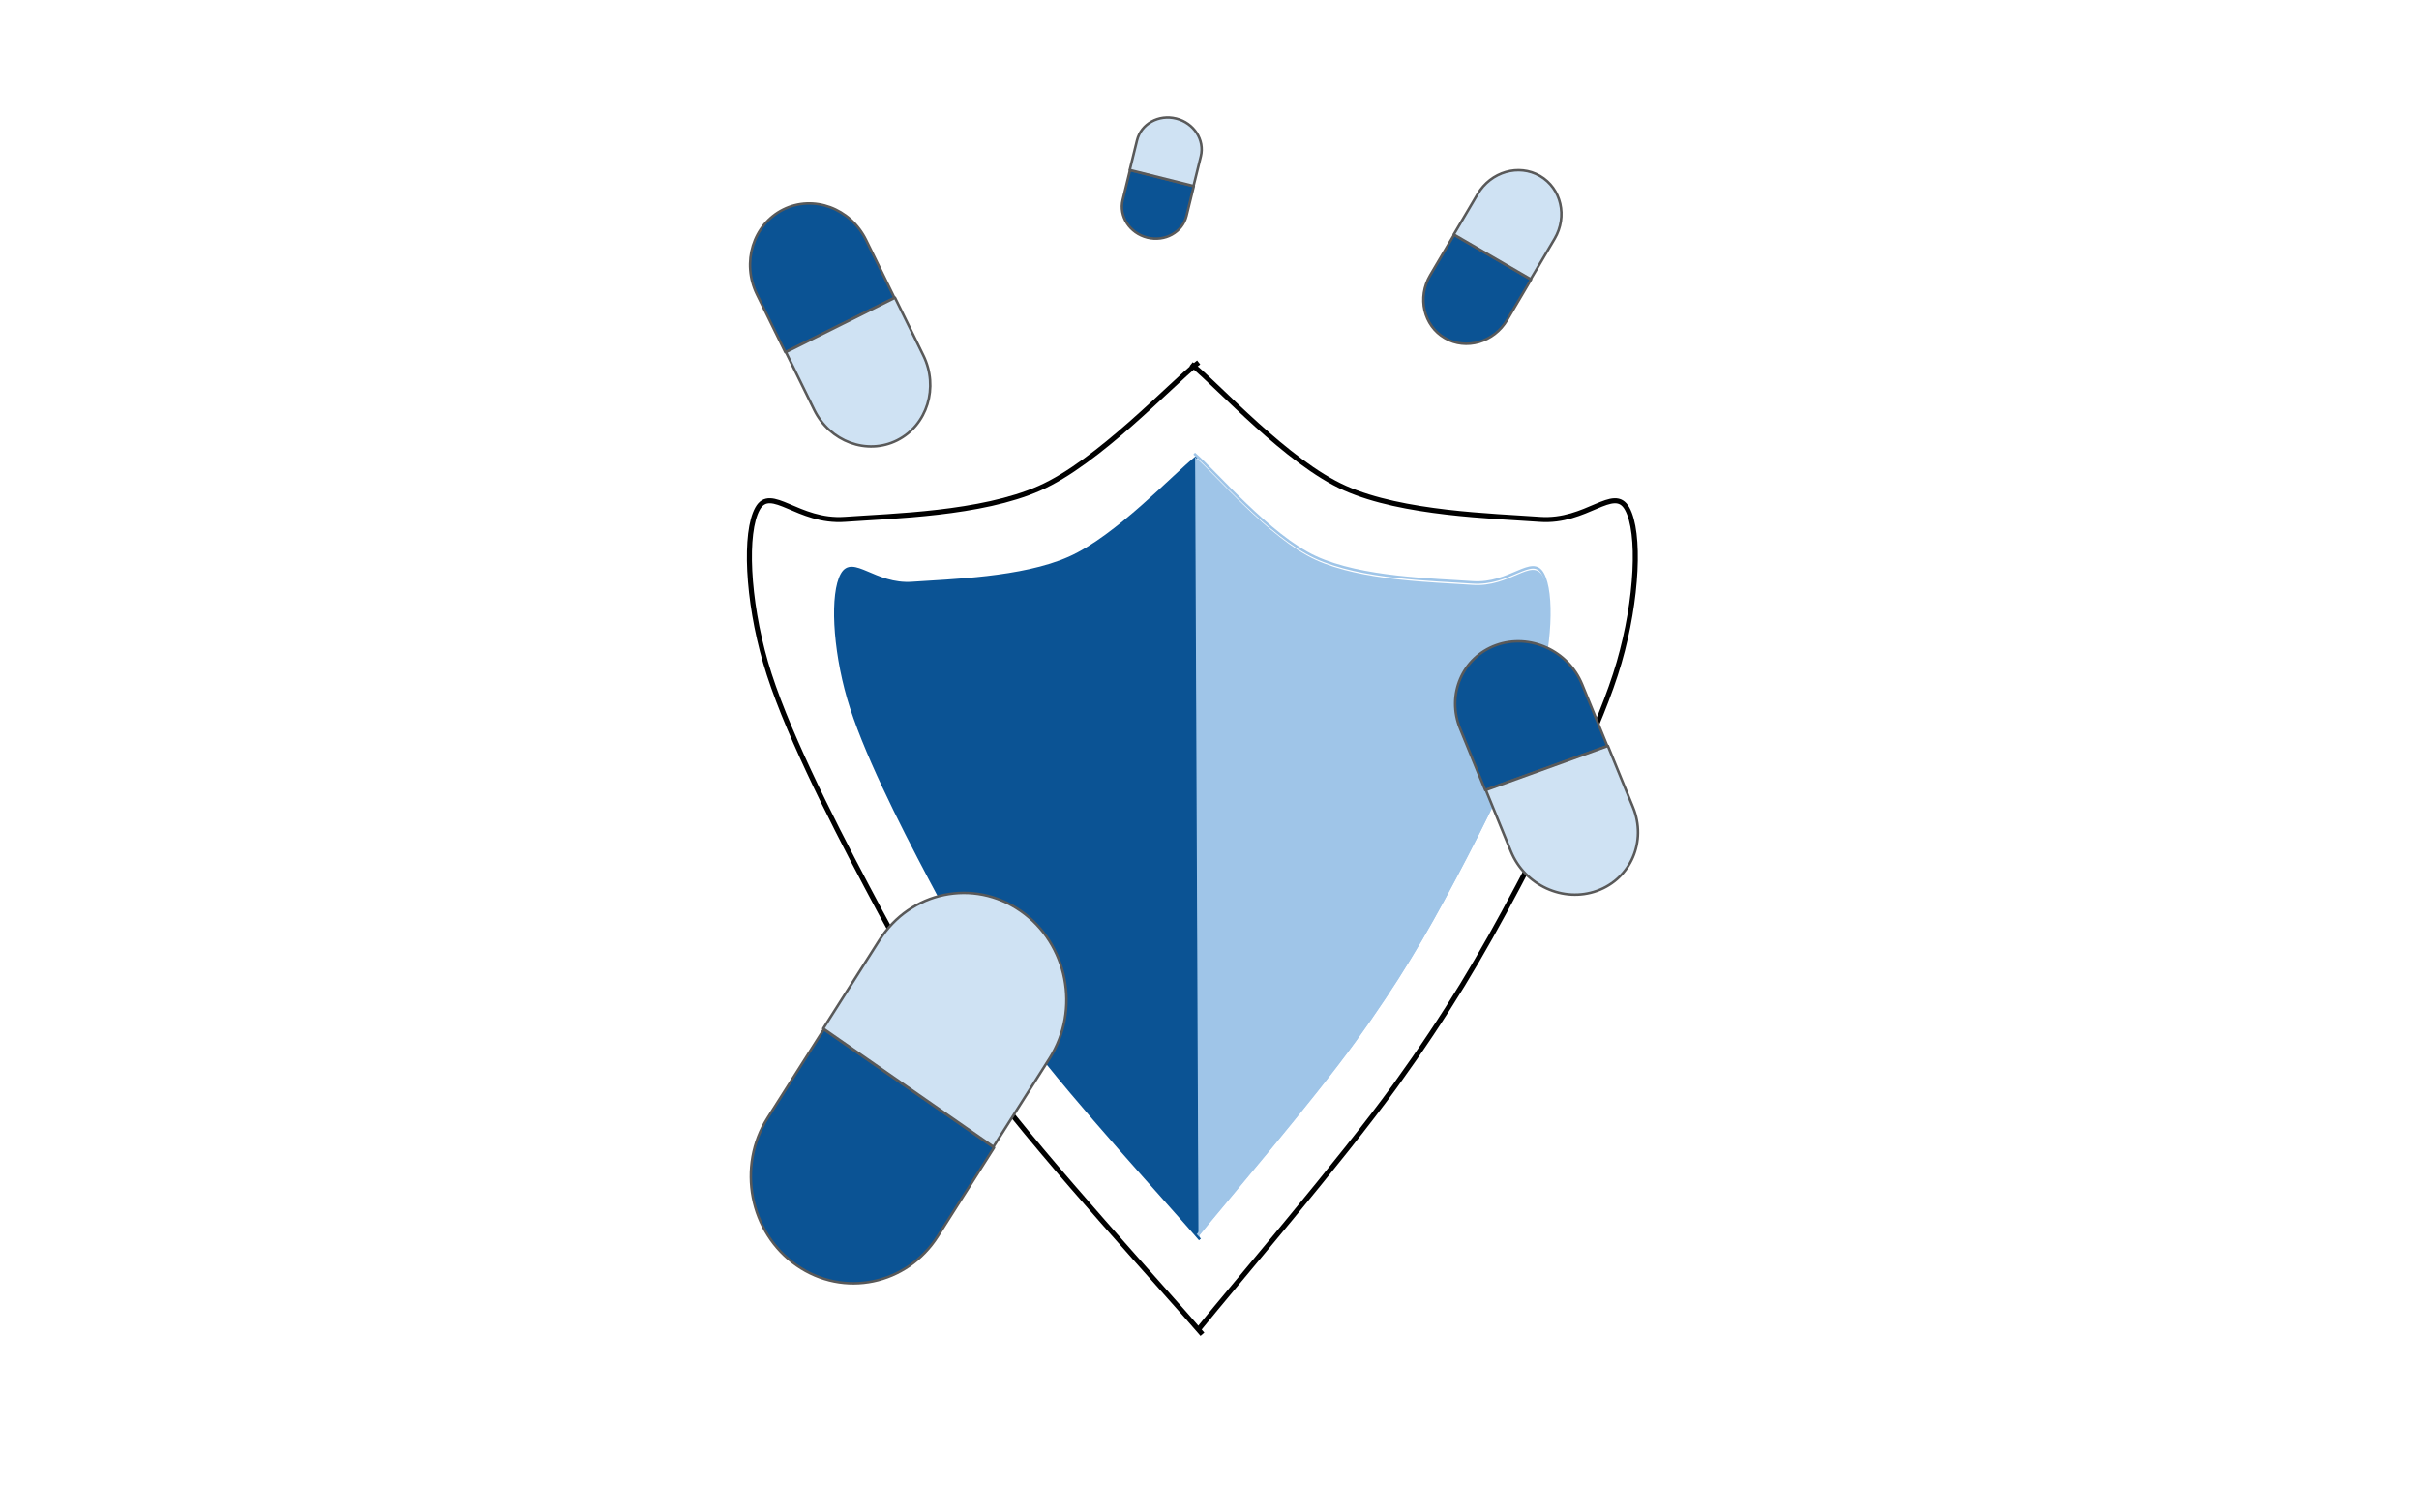
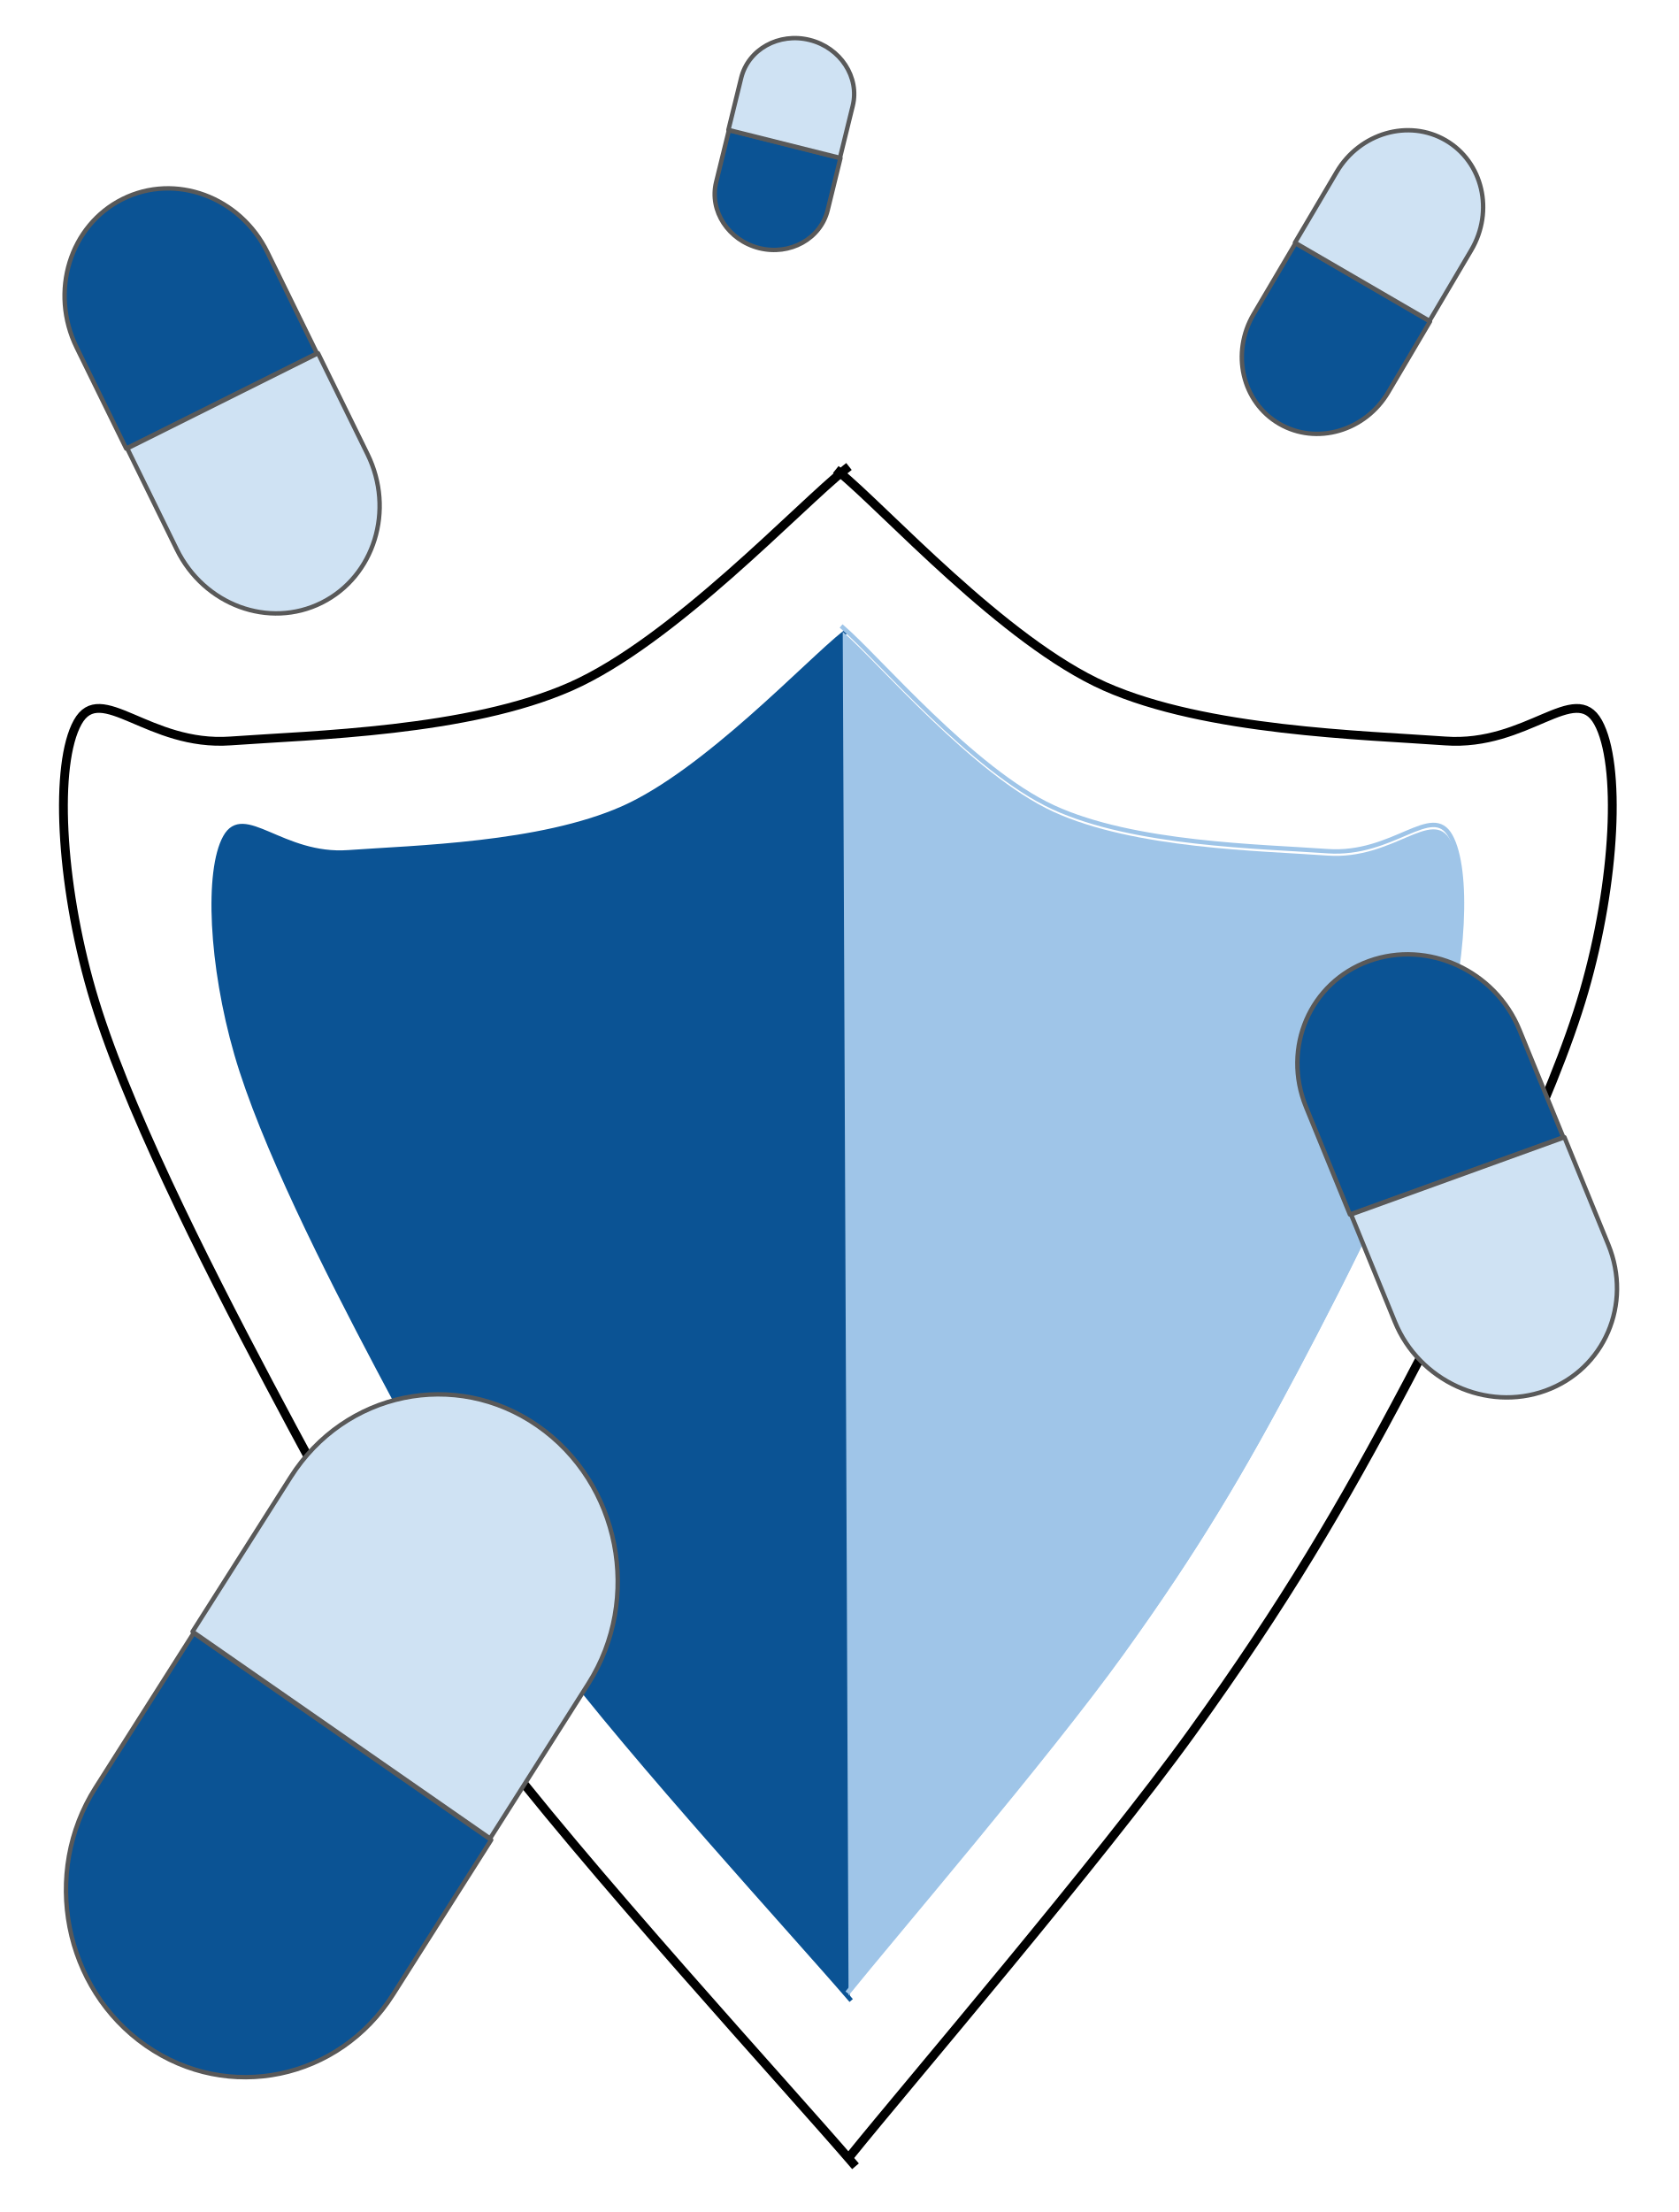
- <svg xmlns="http://www.w3.org/2000/svg" width="960" height="600" stroke-miterlimit="10" stroke-linecap="square" fill="none" version="1.1">
+ <svg xmlns="http://www.w3.org/2000/svg" width="381" height="502" version="1.1" fill="none" stroke-linecap="square" stroke-miterlimit="10">
  <clipPath id="g35b24b9a603_18_12.0">
-     <path id="svg_1" clip-rule="nonzero" d="m0,0l960,0l0,600l-960,0l0,-600z" />
+     <path d="m0,0l960,0l0,600l-960,0l0,-600z" clip-rule="nonzero" id="svg_1" />
  </clipPath>
  <g>
-     <path id="svg_4" fill-rule="evenodd" d="m474.926,144.488c-10.395,8.218 -39.103,39.028 -62.369,49.306c-23.266,10.278 -58.573,11.007 -77.228,12.36c-18.655,1.353 -29.45,-13.705 -34.703,-4.241c-5.253,9.464 -4.034,36.045 3.185,61.023c7.219,24.978 25.296,60.817 40.127,88.845c14.83,28.028 26.756,49.807 48.856,79.321c22.1,29.514 69.788,81.469 83.745,97.763" fill-opacity="0" fill="#000000" />
-     <path id="svg_5" fill-rule="evenodd" d="m474.926,144.488c-10.395,8.218 -39.103,39.028 -62.369,49.306c-23.266,10.278 -58.573,11.007 -77.228,12.36c-18.655,1.353 -29.45,-13.705 -34.703,-4.241c-5.253,9.464 -4.034,36.045 3.185,61.023c7.219,24.978 25.296,60.817 40.127,88.845c14.83,28.028 26.756,49.807 48.856,79.321c22.1,29.514 69.788,81.469 83.745,97.763" stroke-linejoin="round" stroke-width="2" stroke="#000000" />
-     <path id="svg_6" fill-rule="evenodd" d="m473.497,145.171c10.055,8.103 37.404,38.451 60.33,48.615c22.926,10.164 58.575,11.017 77.228,12.372c18.653,1.355 29.437,-13.705 34.69,-4.241c5.253,9.464 4.045,36.047 -3.172,61.023c-7.216,24.976 -25.296,60.805 -40.127,88.833c-14.83,28.028 -27.815,50.126 -48.856,79.333c-21.041,29.207 -64.49,79.924 -77.388,95.909" fill-opacity="0" fill="#000000" />
-     <path id="svg_7" fill-rule="evenodd" d="m473.497,145.171c10.055,8.103 37.404,38.451 60.33,48.615c22.926,10.164 58.575,11.017 77.228,12.372c18.653,1.355 29.437,-13.705 34.69,-4.241c5.253,9.464 4.045,36.047 -3.172,61.023c-7.216,24.976 -25.296,60.805 -40.127,88.833c-14.83,28.028 -27.815,50.126 -48.856,79.333c-21.041,29.207 -64.49,79.924 -77.388,95.909" stroke-linejoin="round" stroke-width="2" stroke="#000000" />
-     <path id="svg_8" fill-rule="evenodd" d="m474.586,181.698c-8.378,6.626 -31.516,31.469 -50.268,39.756c-18.752,8.287 -47.209,8.875 -62.245,9.966c-15.036,1.091 -23.736,-11.05 -27.97,-3.42c-4.234,7.631 -3.251,29.064 2.567,49.204c5.818,20.14 20.388,49.037 32.341,71.636c11.953,22.599 21.564,40.159 39.377,63.957c17.812,23.797 56.247,65.689 67.497,78.827" fill="#0b5394" />
-     <path id="svg_9" fill-rule="evenodd" d="m474.586,181.698c-8.378,6.626 -31.516,31.469 -50.268,39.756c-18.752,8.287 -47.209,8.875 -62.245,9.966c-15.036,1.091 -23.736,-11.05 -27.97,-3.42c-4.234,7.631 -3.251,29.064 2.567,49.204c5.818,20.14 20.388,49.037 32.341,71.636c11.953,22.599 21.564,40.159 39.377,63.957c17.812,23.797 56.247,65.689 67.497,78.827" stroke-linejoin="round" stroke="#0b5394" />
-     <path id="svg_10" fill-rule="evenodd" d="m474.295,181.389c7.961,6.802 29.432,32.348 47.766,40.811c18.333,8.463 47.2,8.875 62.234,9.966c15.034,1.091 23.736,-11.05 27.97,-3.42c4.234,7.631 3.249,29.064 -2.567,49.204c-5.816,20.14 -20.378,49.037 -32.331,71.636c-11.953,22.599 -22.429,40.409 -39.387,63.957c-16.958,23.548 -51.969,64.444 -62.363,77.332" fill="#9fc5e8" />
-     <path id="svg_11" fill-rule="evenodd" d="m474.295,180.389c7.961,6.802 29.432,32.348 47.766,40.811c18.333,8.463 47.2,8.875 62.234,9.966c15.034,1.091 23.736,-11.05 27.97,-3.42c4.234,7.631 3.249,29.064 -2.567,49.204c-5.816,20.14 -20.378,49.037 -32.331,71.636c-11.953,22.599 -22.429,40.409 -39.387,63.957c-16.958,23.548 -51.969,64.444 -62.363,77.332" stroke-linejoin="round" stroke="#9fc5e8" />
-     <path id="svg_12" fill-rule="evenodd" d="m589.42,313.621l-9.957,-24.375l0,0c-5.499,-13.462 0.886,-28.297 14.262,-33.134c13.376,-4.837 28.677,2.154 34.177,15.616l9.957,24.375l-48.439,17.517z" fill="#0b5394" />
-     <path id="svg_13" fill-rule="evenodd" d="m589.42,313.621l-9.957,-24.375l0,0c-5.499,-13.462 0.886,-28.297 14.262,-33.134c13.376,-4.837 28.677,2.154 34.177,15.616l9.957,24.375l-48.439,17.517z" stroke-linejoin="round" stroke="#595959" />
-     <path id="svg_14" fill-rule="evenodd" d="m638.116,296.094l9.957,24.375l0,0c5.499,13.462 -0.886,28.297 -14.262,33.134c-13.376,4.837 -28.677,-2.154 -34.177,-15.617l-9.957,-24.375l48.439,-17.517z" fill="#cfe2f3" />
-     <path id="svg_15" fill-rule="evenodd" d="m638.116,296.094l9.957,24.375l0,0c5.499,13.462 -0.886,28.297 -14.262,33.134c-13.376,4.837 -28.677,-2.154 -34.177,-15.617l-9.957,-24.375l48.439,-17.517z" stroke-linejoin="round" stroke="#595959" />
-     <path id="svg_16" fill-rule="evenodd" d="m394.494,455.554l-22.284,35.095l0,0c-12.307,19.383 -37.403,24.588 -56.052,11.626c-18.65,-12.962 -23.791,-39.182 -11.484,-58.564l22.284,-35.095l67.536,46.938z" fill="#0b5394" />
-     <path id="svg_17" fill-rule="evenodd" d="m394.494,455.554l-22.284,35.095l0,0c-12.307,19.383 -37.403,24.588 -56.052,11.626c-18.65,-12.962 -23.791,-39.182 -11.484,-58.564l22.284,-35.095l67.536,46.938z" stroke-linejoin="round" stroke="#595959" />
-     <path id="svg_18" fill-rule="evenodd" d="m326.707,408.291l22.284,-35.095l0,0c12.307,-19.383 37.403,-24.588 56.052,-11.626c18.65,12.962 23.791,39.182 11.484,58.564l-22.284,35.095l-67.536,-46.938z" fill="#cfe2f3" />
-     <path id="svg_19" fill-rule="evenodd" d="m326.707,408.291l22.284,-35.095l0,0c12.307,-19.383 37.403,-24.588 56.052,-11.626c18.65,12.962 23.791,39.182 11.484,58.564l-22.284,35.095l-67.536,-46.938z" stroke-linejoin="round" stroke="#595959" />
-     <path id="svg_20" fill-rule="evenodd" d="m311.647,139.798l-11.239,-22.913l0,0c-6.207,-12.655 -1.545,-27.749 10.414,-33.713c11.959,-5.965 26.685,-0.542 32.892,12.113l11.239,22.913l-43.306,21.6z" fill="#0b5394" />
-     <path id="svg_21" fill-rule="evenodd" d="m311.647,139.798l-11.239,-22.913l0,0c-6.207,-12.655 -1.545,-27.749 10.414,-33.713c11.959,-5.965 26.685,-0.542 32.892,12.113l11.239,22.913l-43.306,21.6z" stroke-linejoin="round" stroke="#595959" />
-     <path id="svg_22" fill-rule="evenodd" d="m355.19,118.165l11.239,22.913l0,0c6.207,12.655 1.545,27.749 -10.414,33.713c-11.959,5.965 -26.685,0.542 -32.892,-12.113l-11.239,-22.913l43.306,-21.6z" fill="#cfe2f3" />
-     <path id="svg_23" fill-rule="evenodd" d="m355.19,118.165l11.239,22.913l0,0c6.207,12.655 1.545,27.749 -10.414,33.713c-11.959,5.965 -26.685,0.542 -32.892,-12.113l-11.239,-22.913l43.306,-21.6z" stroke-linejoin="round" stroke="#595959" />
-     <path id="svg_24" fill-rule="evenodd" d="m607.598,110.955l-9.473,16.047l0,0c-5.232,8.862 -16.31,12.073 -24.742,7.171c-8.433,-4.902 -11.028,-16.06 -5.796,-24.923l9.473,-16.047l30.538,17.752z" fill="#0b5394" />
-     <path id="svg_25" fill-rule="evenodd" d="m607.598,110.955l-9.473,16.047l0,0c-5.232,8.862 -16.31,12.073 -24.742,7.171c-8.433,-4.902 -11.028,-16.06 -5.796,-24.923l9.473,-16.047l30.538,17.752z" stroke-linejoin="round" stroke="#595959" />
-     <path id="svg_26" fill-rule="evenodd" d="m576.945,93.071l9.473,-16.047l0,0c5.232,-8.862 16.309,-12.073 24.742,-7.171c8.433,4.902 11.028,16.06 5.796,24.923l-9.473,16.047l-30.538,-17.752z" fill="#cfe2f3" />
-     <path id="svg_27" fill-rule="evenodd" d="m576.945,93.071l9.473,-16.047l0,0c5.232,-8.862 16.309,-12.073 24.742,-7.171c8.433,4.902 11.028,16.06 5.796,24.923l-9.473,16.047l-30.538,-17.752z" stroke-linejoin="round" stroke="#595959" />
-     <path id="svg_28" fill-rule="evenodd" d="m473.772,73.893l-2.897,11.792l0,0c-1.6,6.513 -8.564,10.372 -15.555,8.62c-6.991,-1.752 -11.362,-8.452 -9.762,-14.965l2.897,-11.792l25.317,6.345z" fill="#0b5394" />
-     <path id="svg_29" fill-rule="evenodd" d="m473.772,73.893l-2.897,11.792l0,0c-1.6,6.513 -8.564,10.372 -15.555,8.62c-6.991,-1.752 -11.362,-8.452 -9.762,-14.965l2.897,-11.792l25.317,6.345z" stroke-linejoin="round" stroke="#595959" />
-     <path id="svg_30" fill-rule="evenodd" d="m448.345,67.482l2.897,-11.792l0,0c1.6,-6.513 8.564,-10.372 15.555,-8.62c6.991,1.752 11.362,8.452 9.762,14.965l-2.897,11.792l-25.317,-6.345z" fill="#cfe2f3" />
-     <path id="svg_31" fill-rule="evenodd" d="m448.345,67.482l2.897,-11.792l0,0c1.6,-6.513 8.564,-10.372 15.555,-8.62c6.991,1.752 11.362,8.452 9.762,14.965l-2.897,11.792l-25.317,-6.345z" stroke-linejoin="round" stroke="#595959" />
+     <path fill="#000000" fill-opacity="0" d="m191.926,106.488c-10.395,8.218 -39.103,39.028 -62.369,49.306c-23.266,10.278 -58.573,11.007 -77.228,12.36c-18.655,1.353 -29.45,-13.705 -34.703,-4.241c-5.253,9.464 -4.034,36.045 3.185,61.023c7.219,24.978 25.296,60.817 40.127,88.845c14.83,28.028 26.756,49.807 48.856,79.321c22.1,29.514 69.788,81.469 83.745,97.763" fill-rule="evenodd" id="svg_4" />
+     <path stroke="#000000" stroke-width="2" stroke-linejoin="round" d="m191.926,106.488c-10.395,8.218 -39.103,39.028 -62.369,49.306c-23.266,10.278 -58.573,11.007 -77.228,12.36c-18.655,1.353 -29.45,-13.705 -34.703,-4.241c-5.253,9.464 -4.034,36.045 3.185,61.023c7.219,24.978 25.296,60.817 40.127,88.845c14.83,28.028 26.756,49.807 48.856,79.321c22.1,29.514 69.788,81.469 83.745,97.763" fill-rule="evenodd" id="svg_5" />
+     <path fill="#000000" fill-opacity="0" d="m190.497,107.171c10.055,8.103 37.404,38.451 60.33,48.615c22.926,10.164 58.575,11.017 77.228,12.372c18.653,1.355 29.437,-13.705 34.69,-4.241c5.253,9.464 4.045,36.047 -3.172,61.023c-7.216,24.976 -25.296,60.805 -40.127,88.833c-14.83,28.028 -27.815,50.126 -48.856,79.333c-21.041,29.207 -64.49,79.924 -77.388,95.909" fill-rule="evenodd" id="svg_6" />
+     <path stroke="#000000" stroke-width="2" stroke-linejoin="round" d="m190.497,107.171c10.055,8.103 37.404,38.451 60.33,48.615c22.926,10.164 58.575,11.017 77.228,12.372c18.653,1.355 29.437,-13.705 34.69,-4.241c5.253,9.464 4.045,36.047 -3.172,61.023c-7.216,24.976 -25.296,60.805 -40.127,88.833c-14.83,28.028 -27.815,50.126 -48.856,79.333c-21.041,29.207 -64.49,79.924 -77.388,95.909" fill-rule="evenodd" id="svg_7" />
+     <path fill="#0b5394" d="m191.586,143.698c-8.378,6.626 -31.516,31.469 -50.268,39.756c-18.752,8.287 -47.209,8.875 -62.245,9.966c-15.036,1.091 -23.736,-11.05 -27.97,-3.42c-4.234,7.631 -3.251,29.064 2.567,49.204c5.818,20.14 20.388,49.037 32.341,71.636c11.953,22.599 21.564,40.159 39.377,63.957c17.812,23.797 56.247,65.689 67.497,78.827" fill-rule="evenodd" id="svg_8" />
+     <path stroke="#0b5394" stroke-linejoin="round" d="m191.586,143.698c-8.378,6.626 -31.516,31.469 -50.268,39.756c-18.752,8.287 -47.209,8.875 -62.245,9.966c-15.036,1.091 -23.736,-11.05 -27.97,-3.42c-4.234,7.631 -3.251,29.064 2.567,49.204c5.818,20.14 20.388,49.037 32.341,71.636c11.953,22.599 21.564,40.159 39.377,63.957c17.812,23.797 56.247,65.689 67.497,78.827" fill-rule="evenodd" id="svg_9" />
+     <path fill="#9fc5e8" d="m191.295,143.389c7.961,6.802 29.432,32.348 47.766,40.811c18.333,8.463 47.2,8.875 62.234,9.966c15.034,1.091 23.736,-11.05 27.97,-3.42c4.234,7.631 3.249,29.064 -2.567,49.204c-5.816,20.14 -20.378,49.037 -32.331,71.636c-11.953,22.599 -22.429,40.409 -39.387,63.957c-16.958,23.548 -51.969,64.444 -62.363,77.332" fill-rule="evenodd" id="svg_10" />
+     <path stroke="#9fc5e8" stroke-linejoin="round" d="m191.295,142.389c7.961,6.802 29.432,32.348 47.766,40.811c18.333,8.463 47.2,8.875 62.234,9.966c15.034,1.091 23.736,-11.05 27.97,-3.42c4.234,7.631 3.249,29.064 -2.567,49.204c-5.816,20.14 -20.378,49.037 -32.331,71.636c-11.953,22.599 -22.429,40.409 -39.387,63.957c-16.958,23.548 -51.969,64.444 -62.363,77.332" fill-rule="evenodd" id="svg_11" />
+     <path fill="#0b5394" d="m306.42,275.621l-9.957,-24.375l0,0c-5.499,-13.462 0.886,-28.297 14.262,-33.134c13.376,-4.837 28.677,2.154 34.177,15.616l9.957,24.375l-48.439,17.517z" fill-rule="evenodd" id="svg_12" />
+     <path stroke="#595959" stroke-linejoin="round" d="m306.42,275.621l-9.957,-24.375l0,0c-5.499,-13.462 0.886,-28.297 14.262,-33.134c13.376,-4.837 28.677,2.154 34.177,15.616l9.957,24.375l-48.439,17.517z" fill-rule="evenodd" id="svg_13" />
+     <path fill="#cfe2f3" d="m355.116,258.094l9.957,24.375l0,0c5.499,13.462 -0.886,28.297 -14.262,33.134c-13.376,4.837 -28.677,-2.154 -34.177,-15.617l-9.957,-24.375l48.439,-17.517z" fill-rule="evenodd" id="svg_14" />
+     <path stroke="#595959" stroke-linejoin="round" d="m355.116,258.094l9.957,24.375l0,0c5.499,13.462 -0.886,28.297 -14.262,33.134c-13.376,4.837 -28.677,-2.154 -34.177,-15.617l-9.957,-24.375l48.439,-17.517z" fill-rule="evenodd" id="svg_15" />
+     <path fill="#0b5394" d="m111.494,417.554l-22.284,35.095l0,0c-12.307,19.383 -37.403,24.588 -56.052,11.626c-18.65,-12.962 -23.791,-39.182 -11.484,-58.564l22.284,-35.095l67.536,46.938z" fill-rule="evenodd" id="svg_16" />
+     <path stroke="#595959" stroke-linejoin="round" d="m111.494,417.554l-22.284,35.095l0,0c-12.307,19.383 -37.403,24.588 -56.052,11.626c-18.65,-12.962 -23.791,-39.182 -11.484,-58.564l22.284,-35.095l67.536,46.938z" fill-rule="evenodd" id="svg_17" />
+     <path fill="#cfe2f3" d="m43.707,370.291l22.284,-35.095l0,0c12.307,-19.383 37.403,-24.588 56.052,-11.626c18.65,12.962 23.791,39.182 11.484,58.564l-22.284,35.095l-67.536,-46.938z" fill-rule="evenodd" id="svg_18" />
+     <path stroke="#595959" stroke-linejoin="round" d="m43.707,370.291l22.284,-35.095l0,0c12.307,-19.383 37.403,-24.588 56.052,-11.626c18.65,12.962 23.791,39.182 11.484,58.564l-22.284,35.095l-67.536,-46.938z" fill-rule="evenodd" id="svg_19" />
+     <path fill="#0b5394" d="m28.647,101.798l-11.239,-22.913l0,0c-6.207,-12.655 -1.545,-27.749 10.414,-33.713c11.959,-5.965 26.685,-0.542 32.892,12.113l11.239,22.913l-43.306,21.6z" fill-rule="evenodd" id="svg_20" />
+     <path stroke="#595959" stroke-linejoin="round" d="m28.647,101.798l-11.239,-22.913l0,0c-6.207,-12.655 -1.545,-27.749 10.414,-33.713c11.959,-5.965 26.685,-0.542 32.892,12.113l11.239,22.913l-43.306,21.6z" fill-rule="evenodd" id="svg_21" />
+     <path fill="#cfe2f3" d="m72.19,80.165l11.239,22.913l0,0c6.207,12.655 1.545,27.749 -10.414,33.713c-11.959,5.965 -26.685,0.542 -32.892,-12.113l-11.239,-22.913l43.306,-21.6z" fill-rule="evenodd" id="svg_22" />
+     <path stroke="#595959" stroke-linejoin="round" d="m72.19,80.165l11.239,22.913l0,0c6.207,12.655 1.545,27.749 -10.414,33.713c-11.959,5.965 -26.685,0.542 -32.892,-12.113l-11.239,-22.913l43.306,-21.6z" fill-rule="evenodd" id="svg_23" />
+     <path fill="#0b5394" d="m324.598,72.955l-9.473,16.047l0,0c-5.232,8.862 -16.31,12.073 -24.742,7.171c-8.433,-4.902 -11.028,-16.06 -5.796,-24.923l9.473,-16.047l30.538,17.752z" fill-rule="evenodd" id="svg_24" />
+     <path stroke="#595959" stroke-linejoin="round" d="m324.598,72.955l-9.473,16.047l0,0c-5.232,8.862 -16.31,12.073 -24.742,7.171c-8.433,-4.902 -11.028,-16.06 -5.796,-24.923l9.473,-16.047l30.538,17.752z" fill-rule="evenodd" id="svg_25" />
+     <path fill="#cfe2f3" d="m293.945,55.071l9.473,-16.047l0,0c5.232,-8.862 16.309,-12.073 24.742,-7.171c8.433,4.902 11.028,16.06 5.796,24.923l-9.473,16.047l-30.538,-17.752z" fill-rule="evenodd" id="svg_26" />
+     <path stroke="#595959" stroke-linejoin="round" d="m293.945,55.071l9.473,-16.047l0,0c5.232,-8.862 16.309,-12.073 24.742,-7.171c8.433,4.902 11.028,16.06 5.796,24.923l-9.473,16.047l-30.538,-17.752z" fill-rule="evenodd" id="svg_27" />
+     <path fill="#0b5394" d="m190.772,35.893l-2.897,11.792l0,0c-1.6,6.513 -8.564,10.372 -15.555,8.62c-6.991,-1.752 -11.362,-8.452 -9.762,-14.965l2.897,-11.792l25.317,6.345z" fill-rule="evenodd" id="svg_28" />
+     <path stroke="#595959" stroke-linejoin="round" d="m190.772,35.893l-2.897,11.792l0,0c-1.6,6.513 -8.564,10.372 -15.555,8.62c-6.991,-1.752 -11.362,-8.452 -9.762,-14.965l2.897,-11.792l25.317,6.345z" fill-rule="evenodd" id="svg_29" />
+     <path fill="#cfe2f3" d="m165.345,29.482l2.897,-11.792l0,0c1.6,-6.513 8.564,-10.372 15.555,-8.62c6.991,1.752 11.362,8.452 9.762,14.965l-2.897,11.792l-25.317,-6.345z" fill-rule="evenodd" id="svg_30" />
+     <path stroke="#595959" stroke-linejoin="round" d="m165.345,29.482l2.897,-11.792l0,0c1.6,-6.513 8.564,-10.372 15.555,-8.62c6.991,1.752 11.362,8.452 9.762,14.965l-2.897,11.792l-25.317,-6.345z" fill-rule="evenodd" id="svg_31" />
  </g>
</svg>
